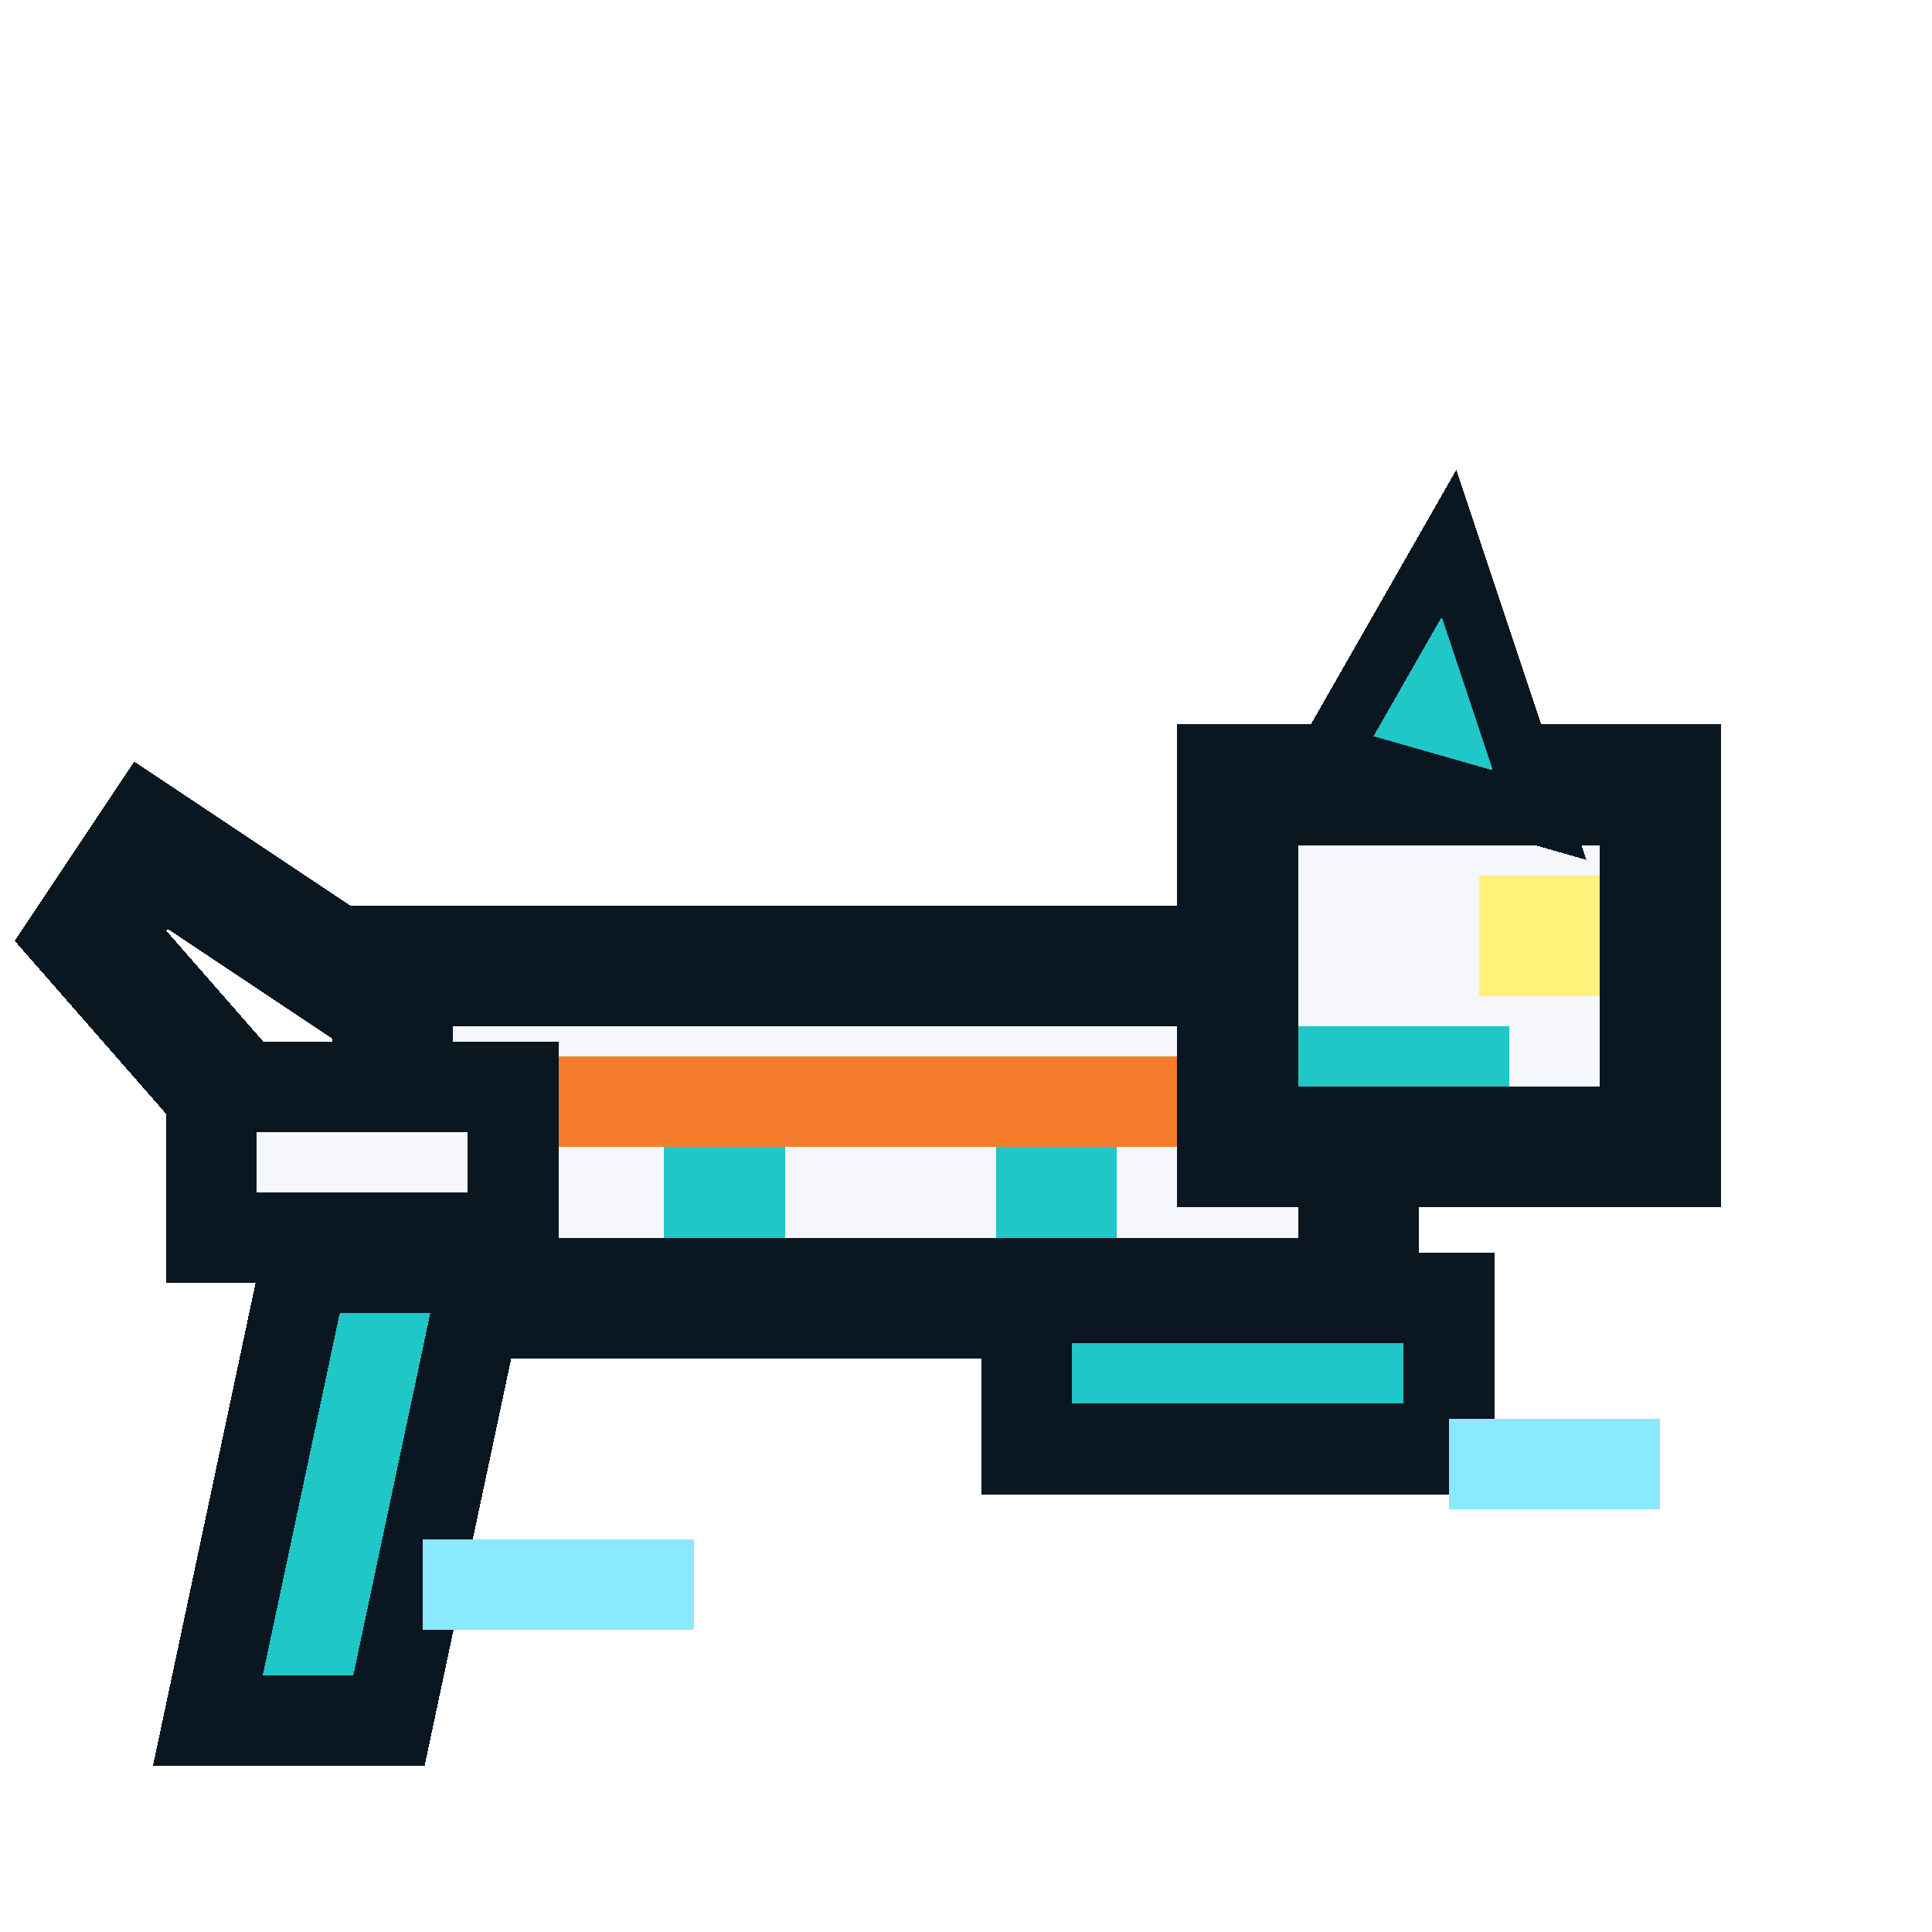
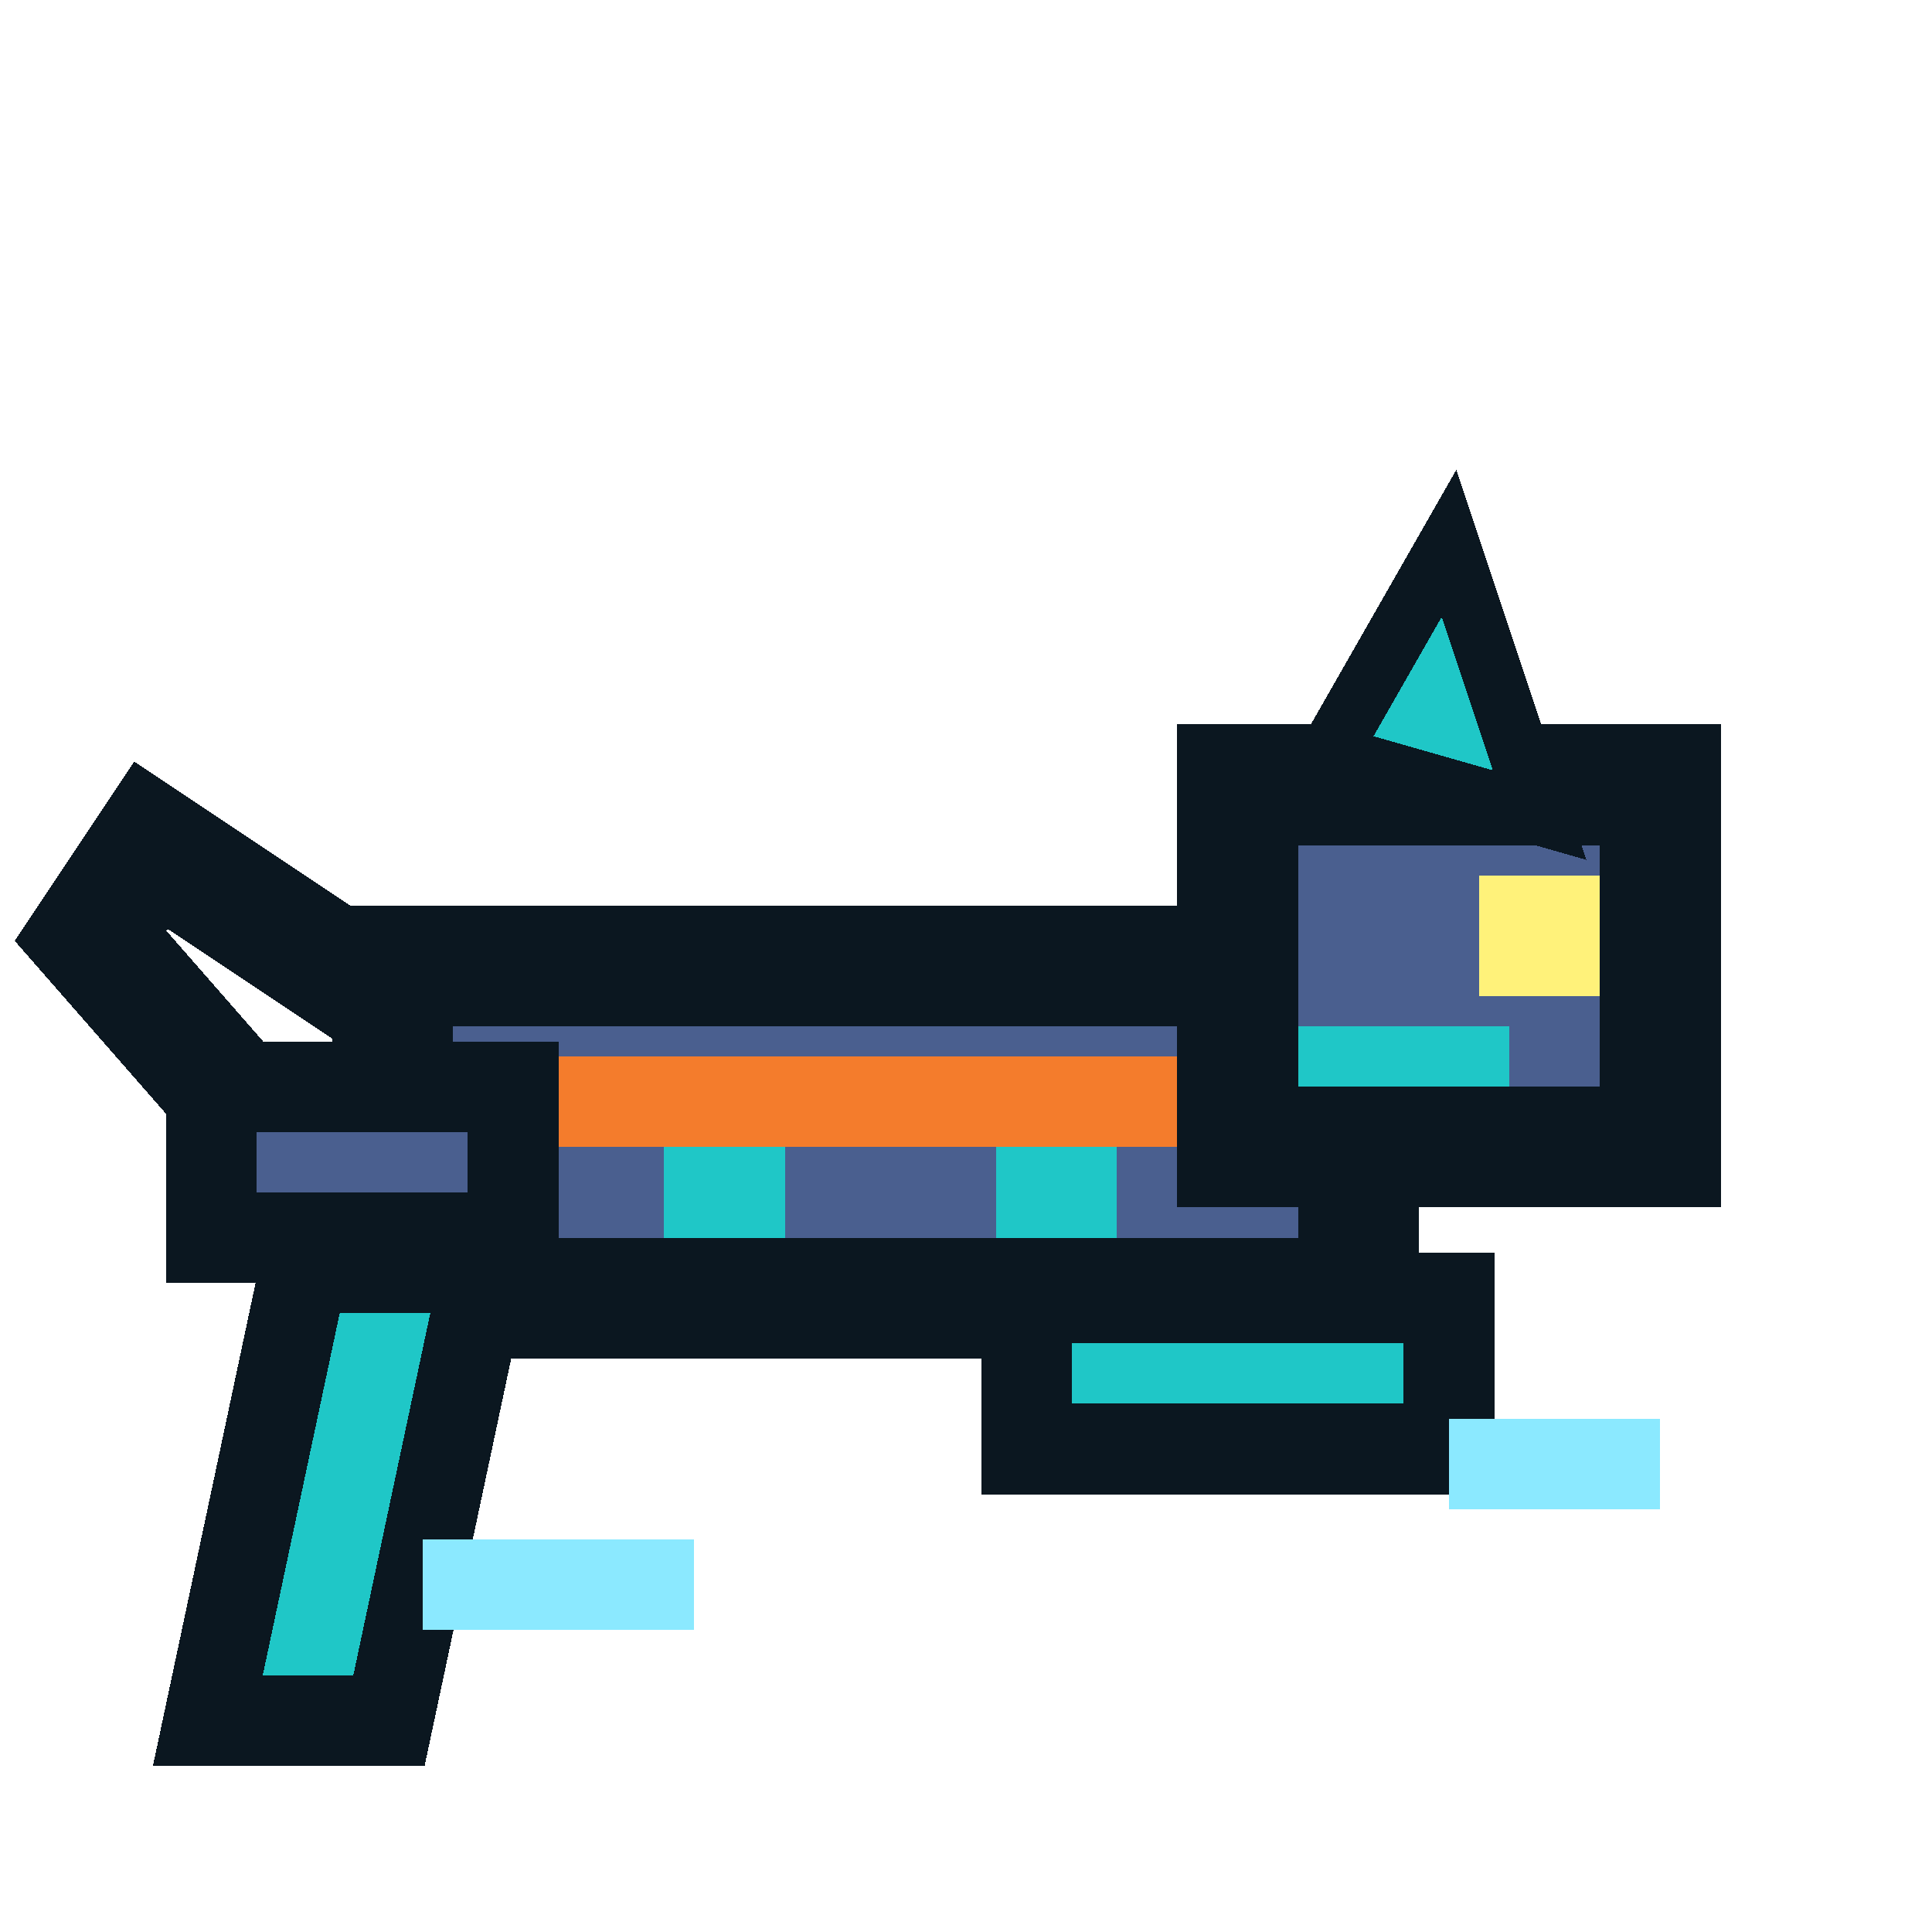
<svg xmlns="http://www.w3.org/2000/svg" width="64" height="64" viewBox="0 0 64 64" shape-rendering="crispEdges">
  <path d="M14 34 L5 28 L3 31 L10 39" fill="none" stroke="#0b1720" stroke-width="4" />
-   <rect x="13" y="32" width="32" height="11" fill="#f5f7fb" stroke="#0b1720" stroke-width="4" />
+   <rect x="13" y="32" width="32" height="11" fill="#4a5f8f" stroke="#0b1720" stroke-width="4" />
  <rect x="17" y="35" width="24" height="3" fill="#f47c2c" />
  <rect x="22" y="38" width="4" height="3" fill="#1fc7c7" />
  <rect x="33" y="38" width="4" height="3" fill="#1fc7c7" />
-   <rect x="41" y="26" width="14" height="12" fill="#f5f7fb" stroke="#0b1720" stroke-width="4" />
+   <rect x="41" y="26" width="14" height="12" fill="#4a5f8f" stroke="#0b1720" stroke-width="4" />
  <polygon points="44,25 48,18 51,27" fill="#1fc7c7" stroke="#0b1720" stroke-width="2" />
  <rect x="49" y="29" width="4" height="4" fill="#fff27a" />
  <rect x="43" y="34" width="7" height="2" fill="#1fc7c7" />
-   <rect x="7" y="36" width="10" height="5" fill="#f5f7fb" stroke="#0b1720" stroke-width="3" />
+   <rect x="7" y="36" width="10" height="5" fill="#4a5f8f" stroke="#0b1720" stroke-width="3" />
  <rect x="19" y="42" width="6" height="15" fill="#1fc7c7" stroke="#0b1720" stroke-width="3" transform="skewX(-12)" />
  <rect x="34" y="43" width="14" height="5" fill="#1fc7c7" stroke="#0b1720" stroke-width="3" />
  <rect x="14" y="51" width="9" height="3" fill="#8be9ff" />
  <rect x="48" y="47" width="7" height="3" fill="#8be9ff" />
</svg>
